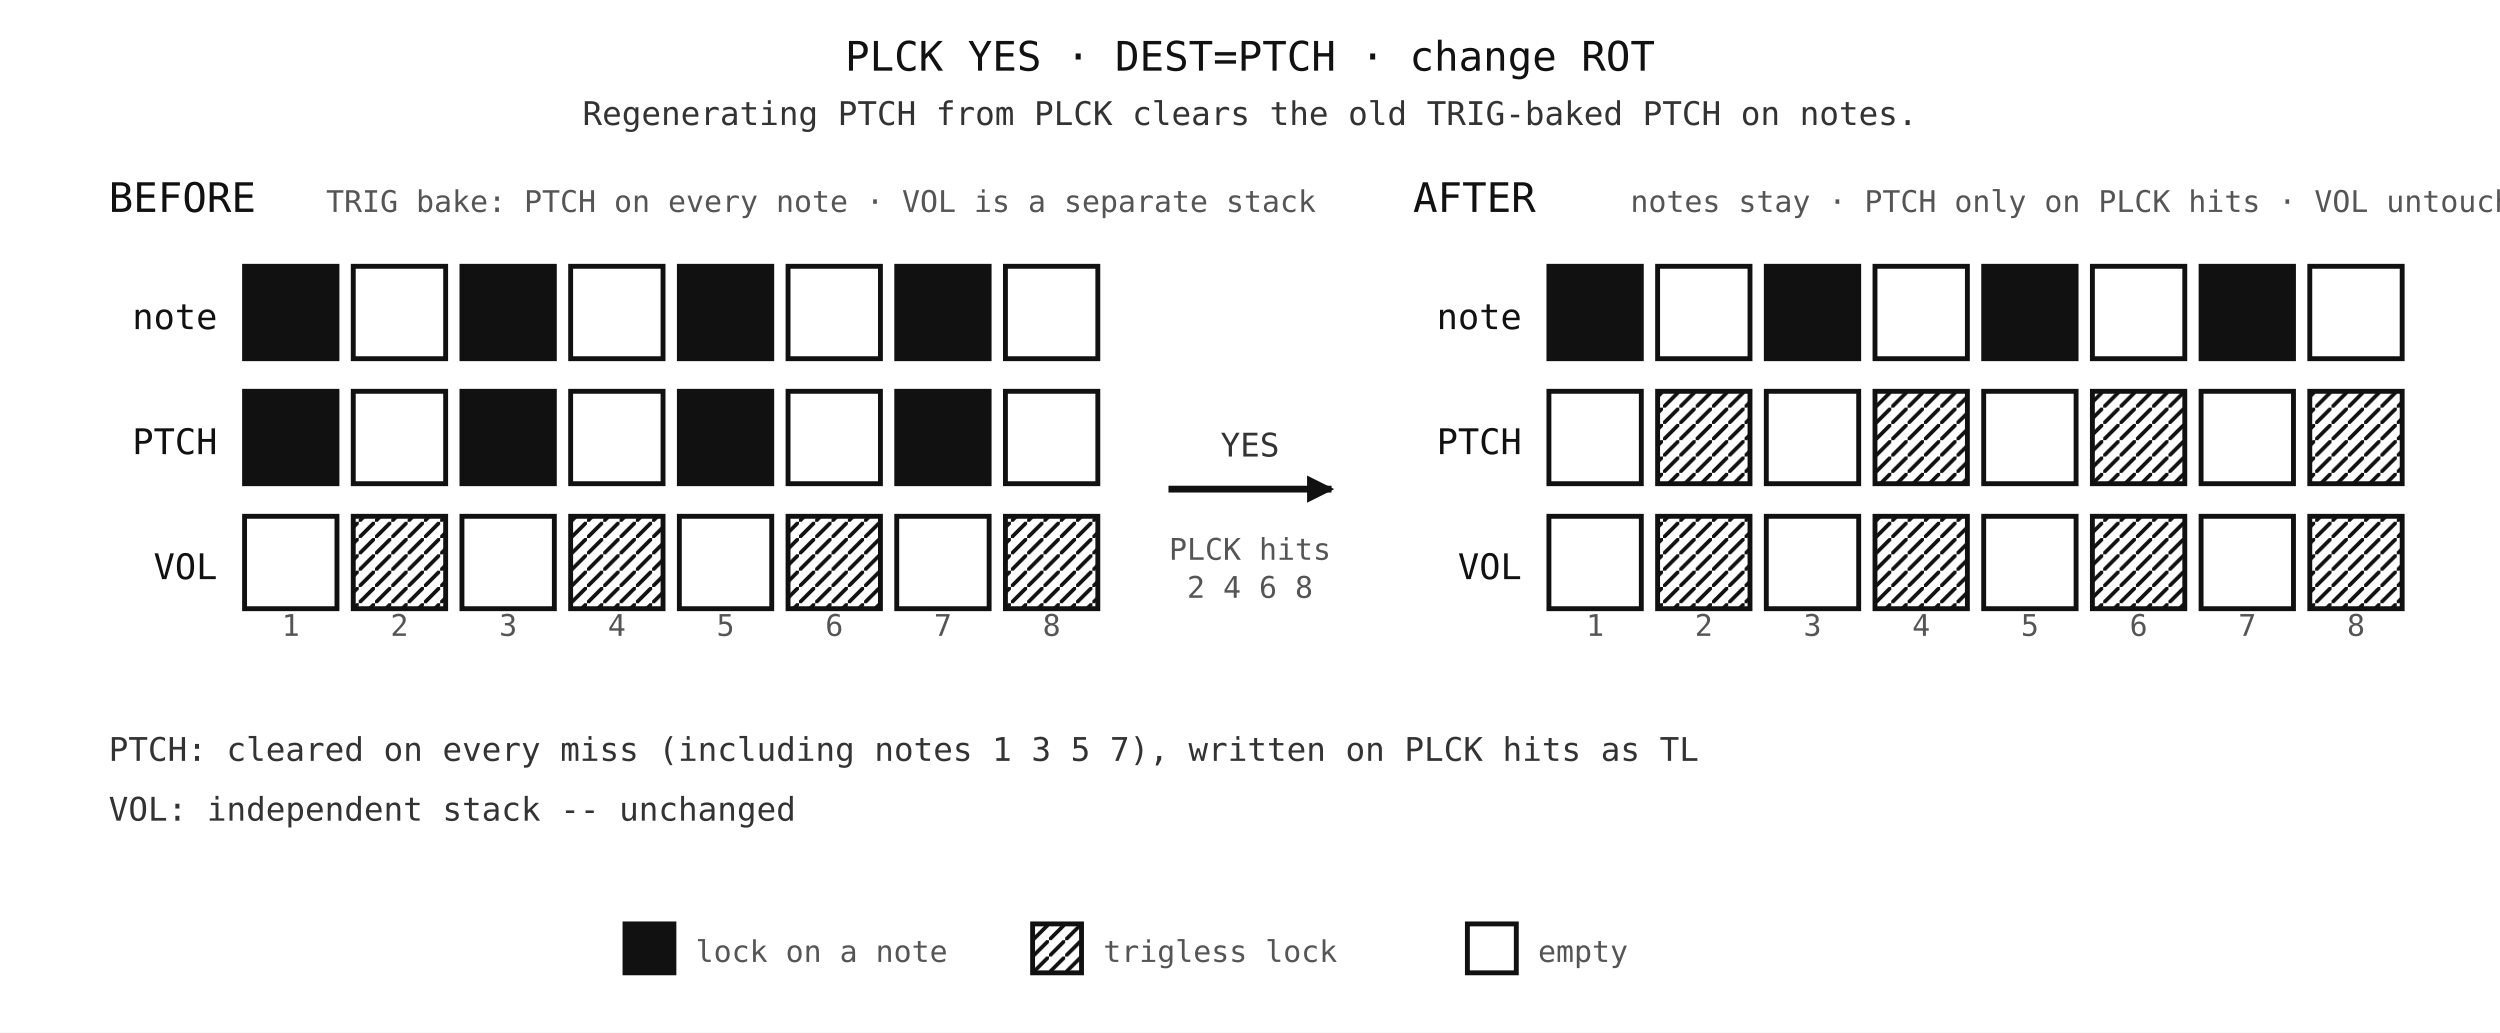
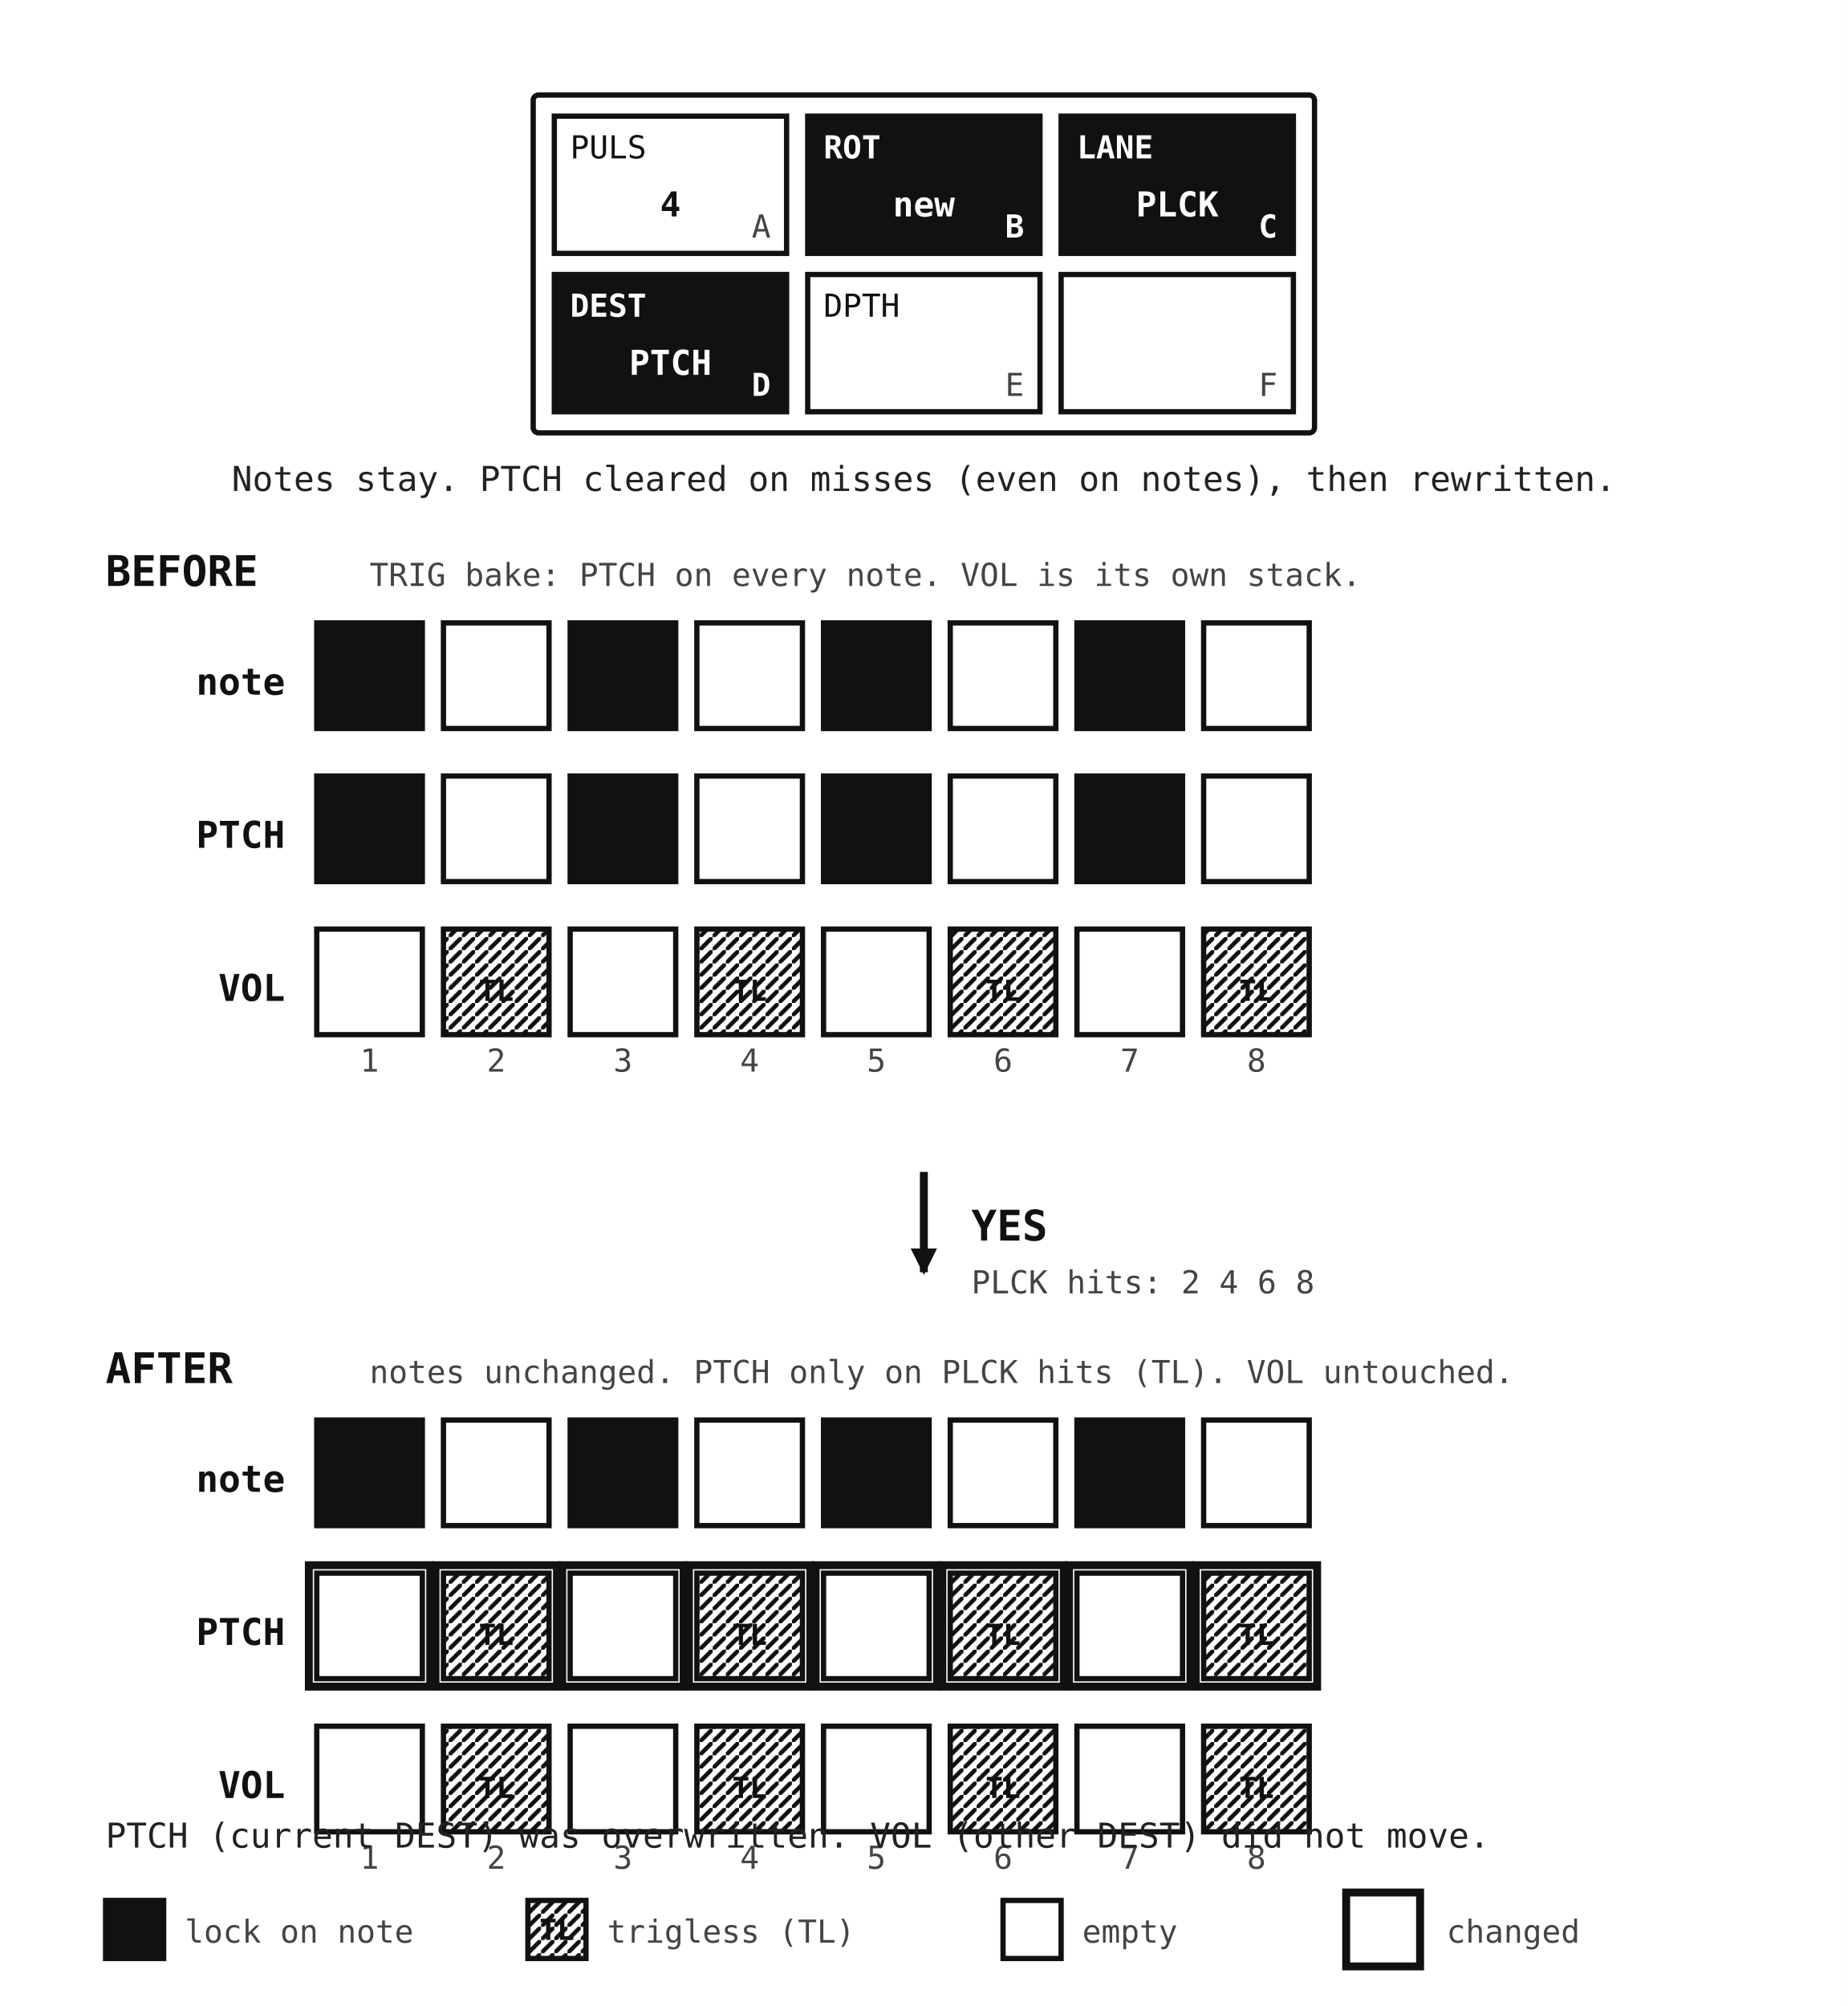
- <svg xmlns="http://www.w3.org/2000/svg" viewBox="0 0 920 380" role="img">
-   <rect width="920" height="380" fill="#fff" />
+ <svg xmlns="http://www.w3.org/2000/svg" viewBox="0 0 700 760" role="img">
+   <rect width="700" height="760" fill="#fff" />
  <defs>
-     <pattern id="hatch" patternUnits="userSpaceOnUse" width="6" height="6">
-       <path d="M0 6 L6 0" stroke="#111" stroke-width="1.4" />
+     <pattern id="hatch" patternUnits="userSpaceOnUse" width="5" height="5">
+       <path d="M0 5 L5 0" stroke="#111" stroke-width="1.6" />
    </pattern>
    <marker id="a" markerUnits="userSpaceOnUse" viewBox="0 0 10 10" refX="9" refY="5" markerWidth="10" markerHeight="10" orient="auto">
      <path d="M0 0 L10 5 L0 10 Z" fill="#111" />
    </marker>
  </defs>
  <style>
-     .t { font: 15px ui-monospace, Menlo, Consolas, monospace; fill:#111; }
-     .t-sm { font: 12px ui-monospace, Menlo, Consolas, monospace; fill:#333; }
-     .t-xs { font: 11px ui-monospace, Menlo, Consolas, monospace; fill:#555; }
-     .lab { font: 13px ui-monospace, Menlo, Consolas, monospace; fill:#111; }
-     .arr { fill:none; stroke:#111; stroke-width:2.5; marker-end:url(#a); }
+     .t { font: 16px ui-monospace, Menlo, Consolas, monospace; fill:#111; font-weight:700; }
+     .t-sm { font: 13px ui-monospace, Menlo, Consolas, monospace; fill:#222; }
+     .t-xs { font: 12px ui-monospace, Menlo, Consolas, monospace; fill:#444; }
+     .lab { font: 14px ui-monospace, Menlo, Consolas, monospace; fill:#111; font-weight:700; }
+     .tl { font: 11px ui-monospace, Menlo, Consolas, monospace; fill:#111; font-weight:700; }
+     .kn { font: 12px ui-monospace, Menlo, Consolas, monospace; fill:#111; }
+     .kn-inv { font: 12px ui-monospace, Menlo, Consolas, monospace; fill:#fff; font-weight:700; }
+     .kn-val { font: 13px ui-monospace, Menlo, Consolas, monospace; fill:#111; font-weight:700; }
+     .kn-val-inv { font: 13px ui-monospace, Menlo, Consolas, monospace; fill:#fff; font-weight:700; }
+     .arr { fill:none; stroke:#111; stroke-width:3; marker-end:url(#a); }
+     .ring { fill:none; stroke:#111; stroke-width:3; }
+     .panel { fill:#fff; stroke:#111; stroke-width:2; }
  </style>
-   <text class="t" x="460" y="26" text-anchor="middle">PLCK YES · DEST=PTCH · change ROT</text>
-   <text class="t-sm" x="460" y="46" text-anchor="middle">Regenerating PTCH from PLCK clears the old TRIG-baked PTCH on notes.</text>
-   <text class="t" x="40" y="78">BEFORE</text>
-   <text class="t-xs" x="120" y="78">TRIG bake: PTCH on every note · VOL is a separate stack</text>
-   <text class="lab" x="80" y="121.12" text-anchor="end">note</text>
-   <rect x="90" y="98" width="34" height="34" fill="#111" stroke="#111" stroke-width="1.8" />
-   <rect x="130" y="98" width="34" height="34" fill="#fff" stroke="#111" stroke-width="1.8" />
-   <rect x="170" y="98" width="34" height="34" fill="#111" stroke="#111" stroke-width="1.8" />
-   <rect x="210" y="98" width="34" height="34" fill="#fff" stroke="#111" stroke-width="1.8" />
-   <rect x="250" y="98" width="34" height="34" fill="#111" stroke="#111" stroke-width="1.8" />
-   <rect x="290" y="98" width="34" height="34" fill="#fff" stroke="#111" stroke-width="1.8" />
-   <rect x="330" y="98" width="34" height="34" fill="#111" stroke="#111" stroke-width="1.8" />
-   <rect x="370" y="98" width="34" height="34" fill="#fff" stroke="#111" stroke-width="1.8" />
-   <text class="lab" x="80" y="167.12" text-anchor="end">PTCH</text>
-   <rect x="90" y="144" width="34" height="34" fill="#111" stroke="#111" stroke-width="1.8" />
-   <rect x="130" y="144" width="34" height="34" fill="#fff" stroke="#111" stroke-width="1.8" />
-   <rect x="170" y="144" width="34" height="34" fill="#111" stroke="#111" stroke-width="1.8" />
-   <rect x="210" y="144" width="34" height="34" fill="#fff" stroke="#111" stroke-width="1.8" />
-   <rect x="250" y="144" width="34" height="34" fill="#111" stroke="#111" stroke-width="1.8" />
-   <rect x="290" y="144" width="34" height="34" fill="#fff" stroke="#111" stroke-width="1.8" />
-   <rect x="330" y="144" width="34" height="34" fill="#111" stroke="#111" stroke-width="1.8" />
-   <rect x="370" y="144" width="34" height="34" fill="#fff" stroke="#111" stroke-width="1.8" />
-   <text class="lab" x="80" y="213.12" text-anchor="end">VOL</text>
-   <rect x="90" y="190" width="34" height="34" fill="#fff" stroke="#111" stroke-width="1.8" />
-   <rect x="130" y="190" width="34" height="34" fill="url(#hatch)" stroke="#111" stroke-width="1.8" />
-   <rect x="170" y="190" width="34" height="34" fill="#fff" stroke="#111" stroke-width="1.8" />
-   <rect x="210" y="190" width="34" height="34" fill="url(#hatch)" stroke="#111" stroke-width="1.8" />
-   <rect x="250" y="190" width="34" height="34" fill="#fff" stroke="#111" stroke-width="1.8" />
-   <rect x="290" y="190" width="34" height="34" fill="url(#hatch)" stroke="#111" stroke-width="1.8" />
-   <rect x="330" y="190" width="34" height="34" fill="#fff" stroke="#111" stroke-width="1.8" />
-   <rect x="370" y="190" width="34" height="34" fill="url(#hatch)" stroke="#111" stroke-width="1.8" />
-   <text class="t-xs" x="107.0" y="234" text-anchor="middle">1</text>
-   <text class="t-xs" x="147.0" y="234" text-anchor="middle">2</text>
-   <text class="t-xs" x="187.0" y="234" text-anchor="middle">3</text>
-   <text class="t-xs" x="227.0" y="234" text-anchor="middle">4</text>
-   <text class="t-xs" x="267.0" y="234" text-anchor="middle">5</text>
-   <text class="t-xs" x="307.0" y="234" text-anchor="middle">6</text>
-   <text class="t-xs" x="347.0" y="234" text-anchor="middle">7</text>
-   <text class="t-xs" x="387.0" y="234" text-anchor="middle">8</text>
-   <line class="arr" x1="430" y1="180" x2="490" y2="180" />
-   <text class="t-sm" x="460" y="168" text-anchor="middle">YES</text>
-   <text class="t-xs" x="460" y="206" text-anchor="middle">PLCK hits</text>
-   <text class="t-xs" x="460" y="220" text-anchor="middle">2 4 6 8</text>
-   <text class="t" x="520" y="78">AFTER</text>
-   <text class="t-xs" x="600" y="78">notes stay · PTCH only on PLCK hits · VOL untouched</text>
-   <text class="lab" x="560" y="121.12" text-anchor="end">note</text>
-   <rect x="570" y="98" width="34" height="34" fill="#111" stroke="#111" stroke-width="1.8" />
-   <rect x="610" y="98" width="34" height="34" fill="#fff" stroke="#111" stroke-width="1.8" />
-   <rect x="650" y="98" width="34" height="34" fill="#111" stroke="#111" stroke-width="1.8" />
-   <rect x="690" y="98" width="34" height="34" fill="#fff" stroke="#111" stroke-width="1.8" />
-   <rect x="730" y="98" width="34" height="34" fill="#111" stroke="#111" stroke-width="1.8" />
-   <rect x="770" y="98" width="34" height="34" fill="#fff" stroke="#111" stroke-width="1.8" />
-   <rect x="810" y="98" width="34" height="34" fill="#111" stroke="#111" stroke-width="1.8" />
-   <rect x="850" y="98" width="34" height="34" fill="#fff" stroke="#111" stroke-width="1.8" />
-   <text class="lab" x="560" y="167.12" text-anchor="end">PTCH</text>
-   <rect x="570" y="144" width="34" height="34" fill="#fff" stroke="#111" stroke-width="1.8" />
-   <rect x="610" y="144" width="34" height="34" fill="url(#hatch)" stroke="#111" stroke-width="1.8" />
-   <rect x="650" y="144" width="34" height="34" fill="#fff" stroke="#111" stroke-width="1.8" />
-   <rect x="690" y="144" width="34" height="34" fill="url(#hatch)" stroke="#111" stroke-width="1.8" />
-   <rect x="730" y="144" width="34" height="34" fill="#fff" stroke="#111" stroke-width="1.8" />
-   <rect x="770" y="144" width="34" height="34" fill="url(#hatch)" stroke="#111" stroke-width="1.8" />
-   <rect x="810" y="144" width="34" height="34" fill="#fff" stroke="#111" stroke-width="1.8" />
-   <rect x="850" y="144" width="34" height="34" fill="url(#hatch)" stroke="#111" stroke-width="1.8" />
-   <text class="lab" x="560" y="213.12" text-anchor="end">VOL</text>
-   <rect x="570" y="190" width="34" height="34" fill="#fff" stroke="#111" stroke-width="1.8" />
-   <rect x="610" y="190" width="34" height="34" fill="url(#hatch)" stroke="#111" stroke-width="1.8" />
-   <rect x="650" y="190" width="34" height="34" fill="#fff" stroke="#111" stroke-width="1.8" />
-   <rect x="690" y="190" width="34" height="34" fill="url(#hatch)" stroke="#111" stroke-width="1.8" />
-   <rect x="730" y="190" width="34" height="34" fill="#fff" stroke="#111" stroke-width="1.8" />
-   <rect x="770" y="190" width="34" height="34" fill="url(#hatch)" stroke="#111" stroke-width="1.8" />
-   <rect x="810" y="190" width="34" height="34" fill="#fff" stroke="#111" stroke-width="1.8" />
-   <rect x="850" y="190" width="34" height="34" fill="url(#hatch)" stroke="#111" stroke-width="1.8" />
-   <text class="t-xs" x="587.0" y="234" text-anchor="middle">1</text>
-   <text class="t-xs" x="627.0" y="234" text-anchor="middle">2</text>
-   <text class="t-xs" x="667.0" y="234" text-anchor="middle">3</text>
-   <text class="t-xs" x="707.0" y="234" text-anchor="middle">4</text>
-   <text class="t-xs" x="747.0" y="234" text-anchor="middle">5</text>
-   <text class="t-xs" x="787.0" y="234" text-anchor="middle">6</text>
-   <text class="t-xs" x="827.0" y="234" text-anchor="middle">7</text>
-   <text class="t-xs" x="867.0" y="234" text-anchor="middle">8</text>
-   <text class="t-sm" x="40" y="280">PTCH: cleared on every miss (including notes 1 3 5 7), written on PLCK hits as TL</text>
-   <text class="t-sm" x="40" y="302">VOL: independent stack -- unchanged</text>
-   <g transform="translate(230,340)">
-     <rect x="0" y="0" width="18" height="18" fill="#111" stroke="#111" stroke-width="1.8" />
-     <text class="t-xs" x="26" y="14">lock on a note</text>
-     <rect x="150" y="0" width="18" height="18" fill="url(#hatch)" stroke="#111" stroke-width="1.8" />
-     <text class="t-xs" x="176" y="14">trigless lock</text>
-     <rect x="310" y="0" width="18" height="18" fill="#fff" stroke="#111" stroke-width="1.8" />
-     <text class="t-xs" x="336" y="14">empty</text>
+   <rect class="panel" x="202" y="36" width="296" height="128" rx="2" />
+   <rect x="210" y="44" width="88" height="52" fill="#fff" stroke="#111" stroke-width="2" />
+   <text class="kn" x="216" y="60">PULS</text>
+   <text class="kn-val" x="254.0" y="82" text-anchor="middle">4</text>
+   <text class="t-xs" x="292" y="90" text-anchor="end">A</text>
+   <rect x="306" y="44" width="88" height="52" fill="#111" stroke="#111" stroke-width="2" />
+   <text class="kn-inv" x="312" y="60">ROT</text>
+   <text class="kn-val-inv" x="350.0" y="82" text-anchor="middle">new</text>
+   <text class="kn-inv" x="388" y="90" text-anchor="end">B</text>
+   <rect x="402" y="44" width="88" height="52" fill="#111" stroke="#111" stroke-width="2" />
+   <text class="kn-inv" x="408" y="60">LANE</text>
+   <text class="kn-val-inv" x="446.0" y="82" text-anchor="middle">PLCK</text>
+   <text class="kn-inv" x="484" y="90" text-anchor="end">C</text>
+   <rect x="210" y="104" width="88" height="52" fill="#111" stroke="#111" stroke-width="2" />
+   <text class="kn-inv" x="216" y="120">DEST</text>
+   <text class="kn-val-inv" x="254.0" y="142" text-anchor="middle">PTCH</text>
+   <text class="kn-inv" x="292" y="150" text-anchor="end">D</text>
+   <rect x="306" y="104" width="88" height="52" fill="#fff" stroke="#111" stroke-width="2" />
+   <text class="kn" x="312" y="120">DPTH</text>
+   <text class="kn-val" x="350.0" y="142" text-anchor="middle" />
+   <text class="t-xs" x="388" y="150" text-anchor="end">E</text>
+   <rect x="402" y="104" width="88" height="52" fill="#fff" stroke="#111" stroke-width="2" />
+   <text class="t-xs" x="484" y="150" text-anchor="end">F</text>
+   <text class="t-sm" x="350.0" y="186" text-anchor="middle">Notes stay. PTCH cleared on misses (even on notes), then rewritten.</text>
+   <text class="t" x="40" y="222">BEFORE</text>
+   <text class="t-xs" x="140" y="222">TRIG bake: PTCH on every note. VOL is its own stack.</text>
+   <text class="lab" x="108" y="263.2" text-anchor="end">note</text>
+   <rect x="120" y="236" width="40" height="40" fill="#111" stroke="#111" stroke-width="2" />
+   <rect x="168" y="236" width="40" height="40" fill="#fff" stroke="#111" stroke-width="2" />
+   <rect x="216" y="236" width="40" height="40" fill="#111" stroke="#111" stroke-width="2" />
+   <rect x="264" y="236" width="40" height="40" fill="#fff" stroke="#111" stroke-width="2" />
+   <rect x="312" y="236" width="40" height="40" fill="#111" stroke="#111" stroke-width="2" />
+   <rect x="360" y="236" width="40" height="40" fill="#fff" stroke="#111" stroke-width="2" />
+   <rect x="408" y="236" width="40" height="40" fill="#111" stroke="#111" stroke-width="2" />
+   <rect x="456" y="236" width="40" height="40" fill="#fff" stroke="#111" stroke-width="2" />
+   <text class="lab" x="108" y="321.2" text-anchor="end">PTCH</text>
+   <rect x="120" y="294" width="40" height="40" fill="#111" stroke="#111" stroke-width="2" />
+   <rect x="168" y="294" width="40" height="40" fill="#fff" stroke="#111" stroke-width="2" />
+   <rect x="216" y="294" width="40" height="40" fill="#111" stroke="#111" stroke-width="2" />
+   <rect x="264" y="294" width="40" height="40" fill="#fff" stroke="#111" stroke-width="2" />
+   <rect x="312" y="294" width="40" height="40" fill="#111" stroke="#111" stroke-width="2" />
+   <rect x="360" y="294" width="40" height="40" fill="#fff" stroke="#111" stroke-width="2" />
+   <rect x="408" y="294" width="40" height="40" fill="#111" stroke="#111" stroke-width="2" />
+   <rect x="456" y="294" width="40" height="40" fill="#fff" stroke="#111" stroke-width="2" />
+   <text class="lab" x="108" y="379.2" text-anchor="end">VOL</text>
+   <rect x="120" y="352" width="40" height="40" fill="#fff" stroke="#111" stroke-width="2" />
+   <rect x="168" y="352" width="40" height="40" fill="url(#hatch)" stroke="#111" stroke-width="2" />
+   <text class="tl" x="188.0" y="379.2" text-anchor="middle">TL</text>
+   <rect x="216" y="352" width="40" height="40" fill="#fff" stroke="#111" stroke-width="2" />
+   <rect x="264" y="352" width="40" height="40" fill="url(#hatch)" stroke="#111" stroke-width="2" />
+   <text class="tl" x="284.0" y="379.2" text-anchor="middle">TL</text>
+   <rect x="312" y="352" width="40" height="40" fill="#fff" stroke="#111" stroke-width="2" />
+   <rect x="360" y="352" width="40" height="40" fill="url(#hatch)" stroke="#111" stroke-width="2" />
+   <text class="tl" x="380.0" y="379.2" text-anchor="middle">TL</text>
+   <rect x="408" y="352" width="40" height="40" fill="#fff" stroke="#111" stroke-width="2" />
+   <rect x="456" y="352" width="40" height="40" fill="url(#hatch)" stroke="#111" stroke-width="2" />
+   <text class="tl" x="476.0" y="379.2" text-anchor="middle">TL</text>
+   <text class="t-xs" x="140.0" y="406" text-anchor="middle">1</text>
+   <text class="t-xs" x="188.0" y="406" text-anchor="middle">2</text>
+   <text class="t-xs" x="236.0" y="406" text-anchor="middle">3</text>
+   <text class="t-xs" x="284.0" y="406" text-anchor="middle">4</text>
+   <text class="t-xs" x="332.0" y="406" text-anchor="middle">5</text>
+   <text class="t-xs" x="380.0" y="406" text-anchor="middle">6</text>
+   <text class="t-xs" x="428.0" y="406" text-anchor="middle">7</text>
+   <text class="t-xs" x="476.0" y="406" text-anchor="middle">8</text>
+   <line class="arr" x1="350.0" y1="444" x2="350.0" y2="482" />
+   <text class="t" x="368.0" y="470">YES</text>
+   <text class="t-xs" x="368.0" y="490">PLCK hits: 2 4 6 8</text>
+   <text class="t" x="40" y="524">AFTER</text>
+   <text class="t-xs" x="140" y="524">notes unchanged. PTCH only on PLCK hits (TL). VOL untouched.</text>
+   <text class="lab" x="108" y="565.2" text-anchor="end">note</text>
+   <rect x="120" y="538" width="40" height="40" fill="#111" stroke="#111" stroke-width="2" />
+   <rect x="168" y="538" width="40" height="40" fill="#fff" stroke="#111" stroke-width="2" />
+   <rect x="216" y="538" width="40" height="40" fill="#111" stroke="#111" stroke-width="2" />
+   <rect x="264" y="538" width="40" height="40" fill="#fff" stroke="#111" stroke-width="2" />
+   <rect x="312" y="538" width="40" height="40" fill="#111" stroke="#111" stroke-width="2" />
+   <rect x="360" y="538" width="40" height="40" fill="#fff" stroke="#111" stroke-width="2" />
+   <rect x="408" y="538" width="40" height="40" fill="#111" stroke="#111" stroke-width="2" />
+   <rect x="456" y="538" width="40" height="40" fill="#fff" stroke="#111" stroke-width="2" />
+   <text class="lab" x="108" y="623.2" text-anchor="end">PTCH</text>
+   <rect x="120" y="596" width="40" height="40" fill="#fff" stroke="#111" stroke-width="2" />
+   <rect class="ring" x="117" y="593" width="46" height="46" />
+   <rect x="168" y="596" width="40" height="40" fill="url(#hatch)" stroke="#111" stroke-width="2" />
+   <text class="tl" x="188.0" y="623.2" text-anchor="middle">TL</text>
+   <rect class="ring" x="165" y="593" width="46" height="46" />
+   <rect x="216" y="596" width="40" height="40" fill="#fff" stroke="#111" stroke-width="2" />
+   <rect class="ring" x="213" y="593" width="46" height="46" />
+   <rect x="264" y="596" width="40" height="40" fill="url(#hatch)" stroke="#111" stroke-width="2" />
+   <text class="tl" x="284.0" y="623.2" text-anchor="middle">TL</text>
+   <rect class="ring" x="261" y="593" width="46" height="46" />
+   <rect x="312" y="596" width="40" height="40" fill="#fff" stroke="#111" stroke-width="2" />
+   <rect class="ring" x="309" y="593" width="46" height="46" />
+   <rect x="360" y="596" width="40" height="40" fill="url(#hatch)" stroke="#111" stroke-width="2" />
+   <text class="tl" x="380.0" y="623.2" text-anchor="middle">TL</text>
+   <rect class="ring" x="357" y="593" width="46" height="46" />
+   <rect x="408" y="596" width="40" height="40" fill="#fff" stroke="#111" stroke-width="2" />
+   <rect class="ring" x="405" y="593" width="46" height="46" />
+   <rect x="456" y="596" width="40" height="40" fill="url(#hatch)" stroke="#111" stroke-width="2" />
+   <text class="tl" x="476.0" y="623.2" text-anchor="middle">TL</text>
+   <rect class="ring" x="453" y="593" width="46" height="46" />
+   <text class="lab" x="108" y="681.2" text-anchor="end">VOL</text>
+   <rect x="120" y="654" width="40" height="40" fill="#fff" stroke="#111" stroke-width="2" />
+   <rect x="168" y="654" width="40" height="40" fill="url(#hatch)" stroke="#111" stroke-width="2" />
+   <text class="tl" x="188.0" y="681.2" text-anchor="middle">TL</text>
+   <rect x="216" y="654" width="40" height="40" fill="#fff" stroke="#111" stroke-width="2" />
+   <rect x="264" y="654" width="40" height="40" fill="url(#hatch)" stroke="#111" stroke-width="2" />
+   <text class="tl" x="284.0" y="681.2" text-anchor="middle">TL</text>
+   <rect x="312" y="654" width="40" height="40" fill="#fff" stroke="#111" stroke-width="2" />
+   <rect x="360" y="654" width="40" height="40" fill="url(#hatch)" stroke="#111" stroke-width="2" />
+   <text class="tl" x="380.0" y="681.2" text-anchor="middle">TL</text>
+   <rect x="408" y="654" width="40" height="40" fill="#fff" stroke="#111" stroke-width="2" />
+   <rect x="456" y="654" width="40" height="40" fill="url(#hatch)" stroke="#111" stroke-width="2" />
+   <text class="tl" x="476.0" y="681.2" text-anchor="middle">TL</text>
+   <text class="t-xs" x="140.0" y="708" text-anchor="middle">1</text>
+   <text class="t-xs" x="188.0" y="708" text-anchor="middle">2</text>
+   <text class="t-xs" x="236.0" y="708" text-anchor="middle">3</text>
+   <text class="t-xs" x="284.0" y="708" text-anchor="middle">4</text>
+   <text class="t-xs" x="332.0" y="708" text-anchor="middle">5</text>
+   <text class="t-xs" x="380.0" y="708" text-anchor="middle">6</text>
+   <text class="t-xs" x="428.0" y="708" text-anchor="middle">7</text>
+   <text class="t-xs" x="476.0" y="708" text-anchor="middle">8</text>
+   <text class="t-sm" x="40" y="700">PTCH (current DEST) was overwritten. VOL (other DEST) did not move.</text>
+   <g transform="translate(40,720)">
+     <rect x="0" y="0" width="22" height="22" fill="#111" stroke="#111" stroke-width="2" />
+     <text class="t-xs" x="30" y="16">lock on note</text>
+     <rect x="160" y="0" width="22" height="22" fill="url(#hatch)" stroke="#111" stroke-width="2" />
+     <text class="tl" x="171.0" y="14.96" text-anchor="middle">TL</text>
+     <text class="t-xs" x="190" y="16">trigless (TL)</text>
+     <rect x="340" y="0" width="22" height="22" fill="#fff" stroke="#111" stroke-width="2" />
+     <text class="t-xs" x="370" y="16">empty</text>
+     <rect class="ring" x="470" y="-3" width="28" height="28" />
+     <text class="t-xs" x="508" y="16">changed</text>
  </g>
</svg>
